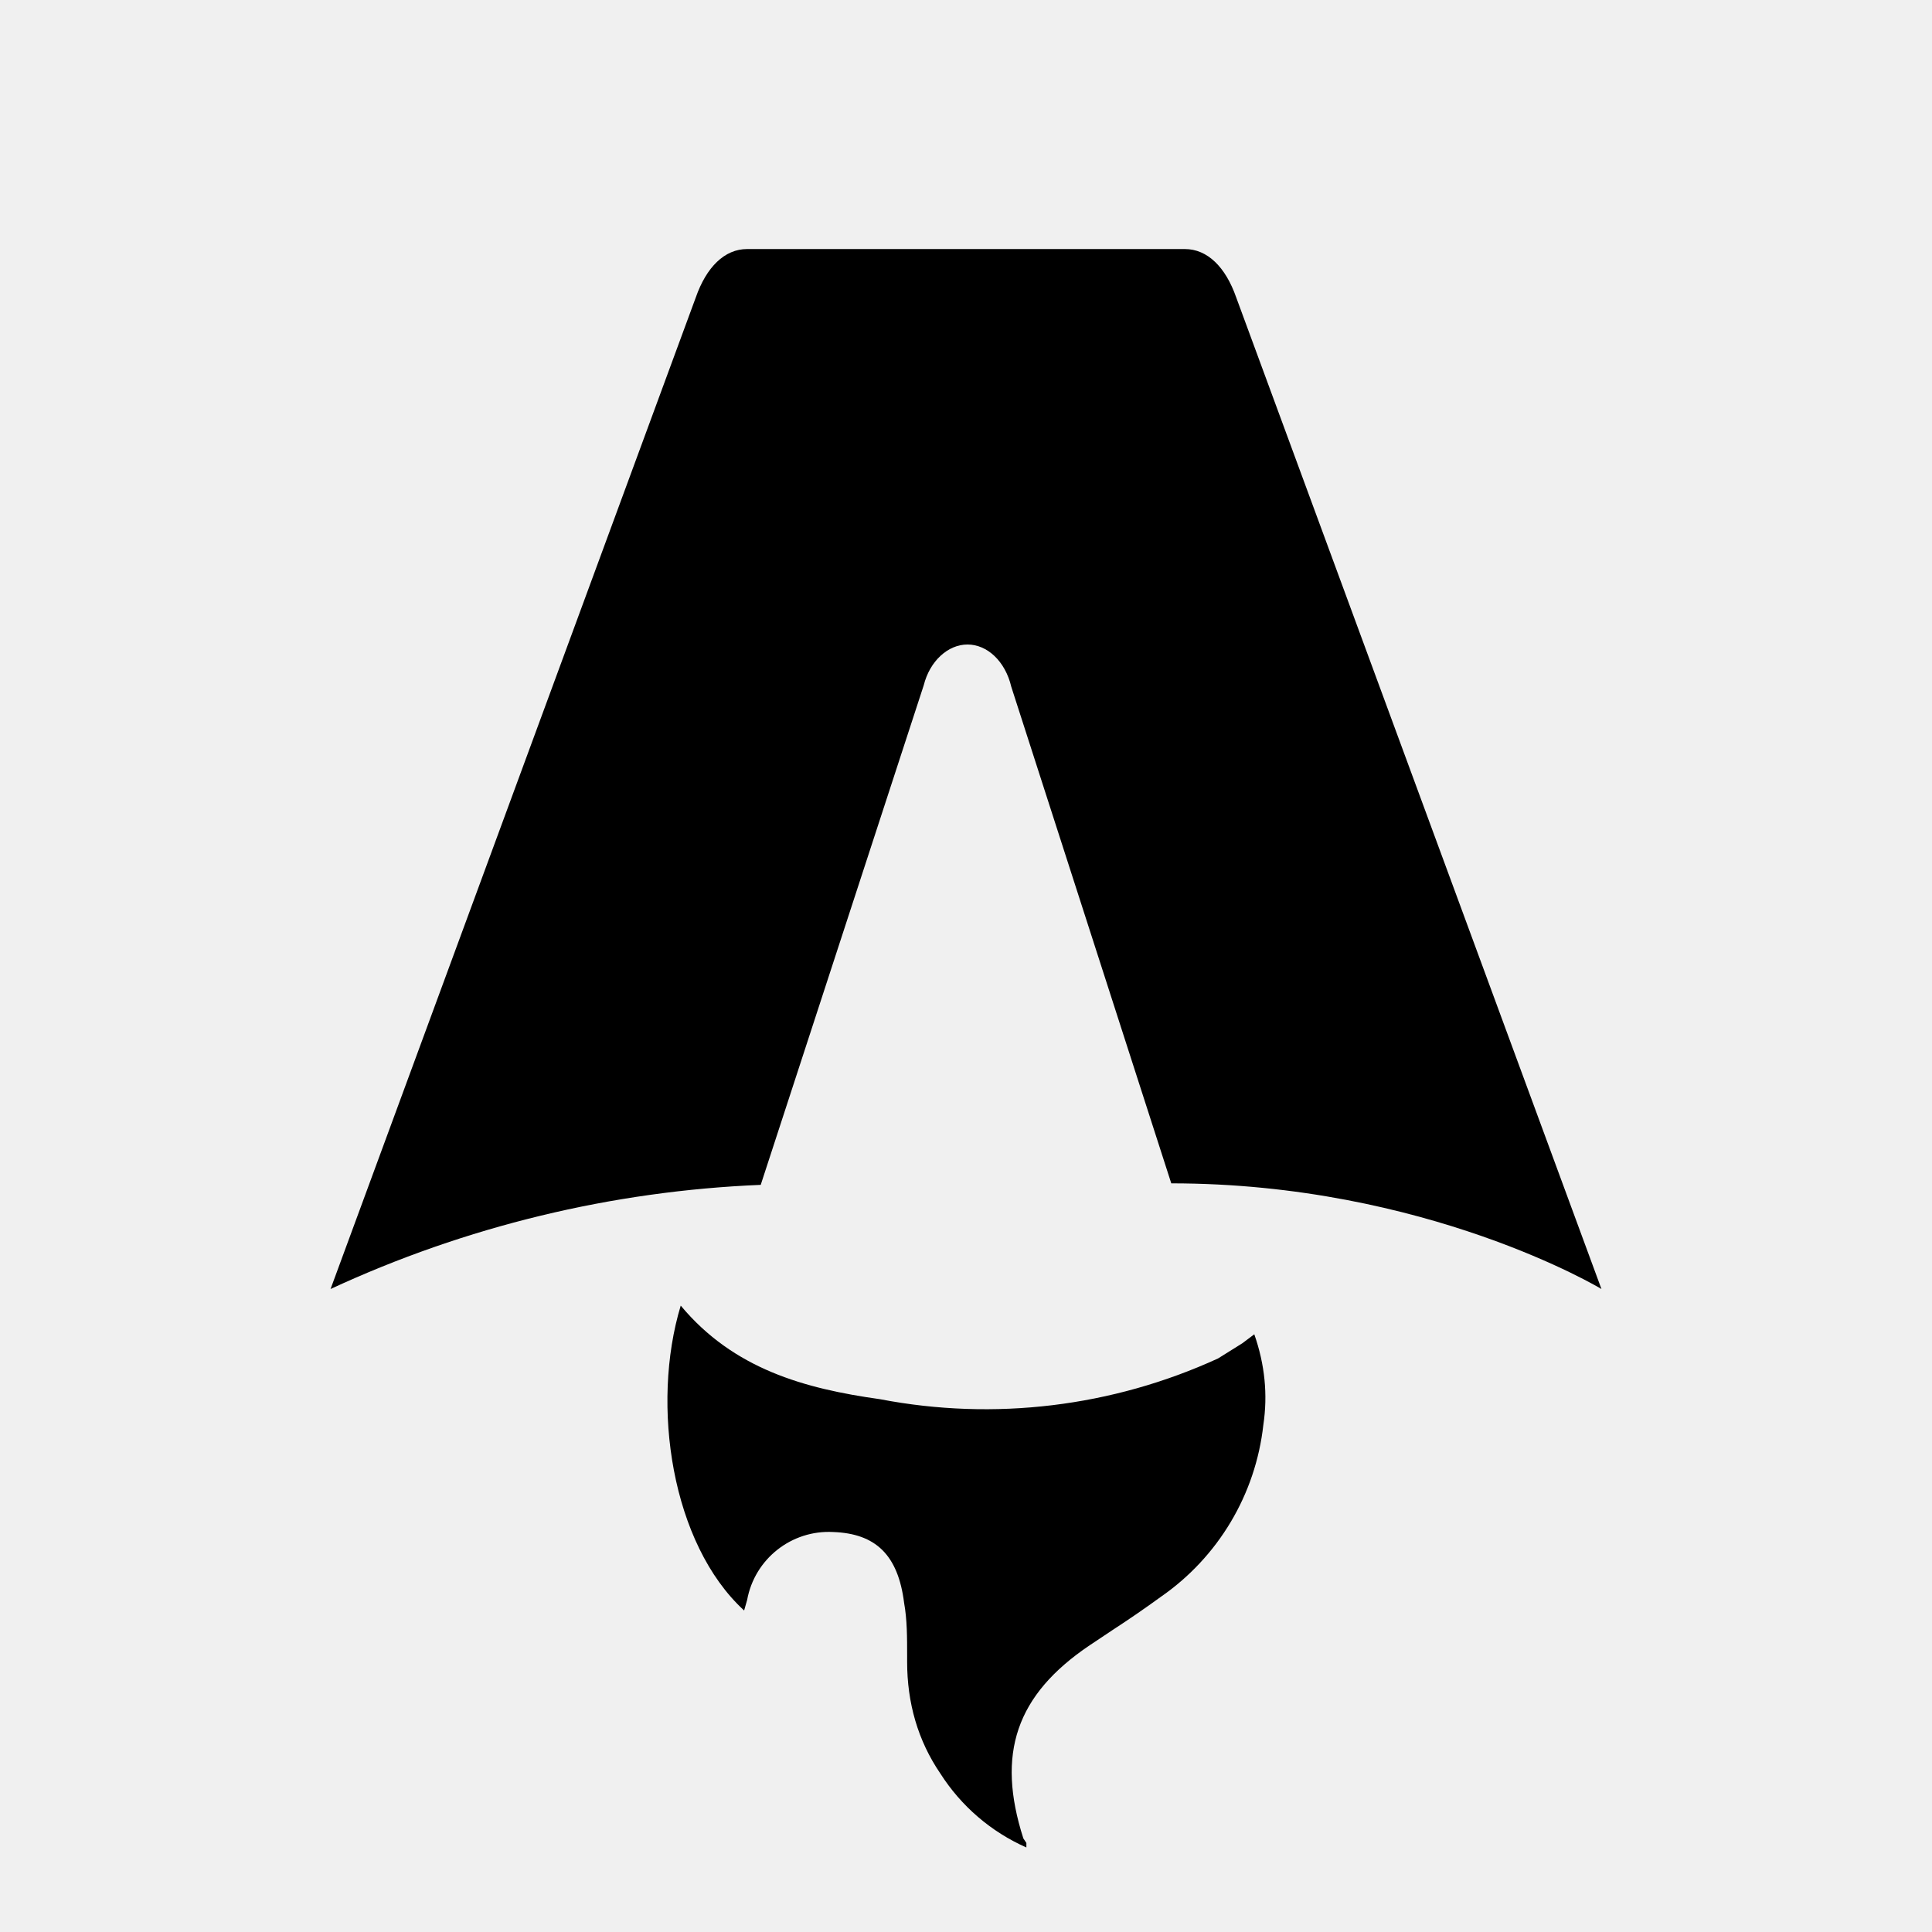
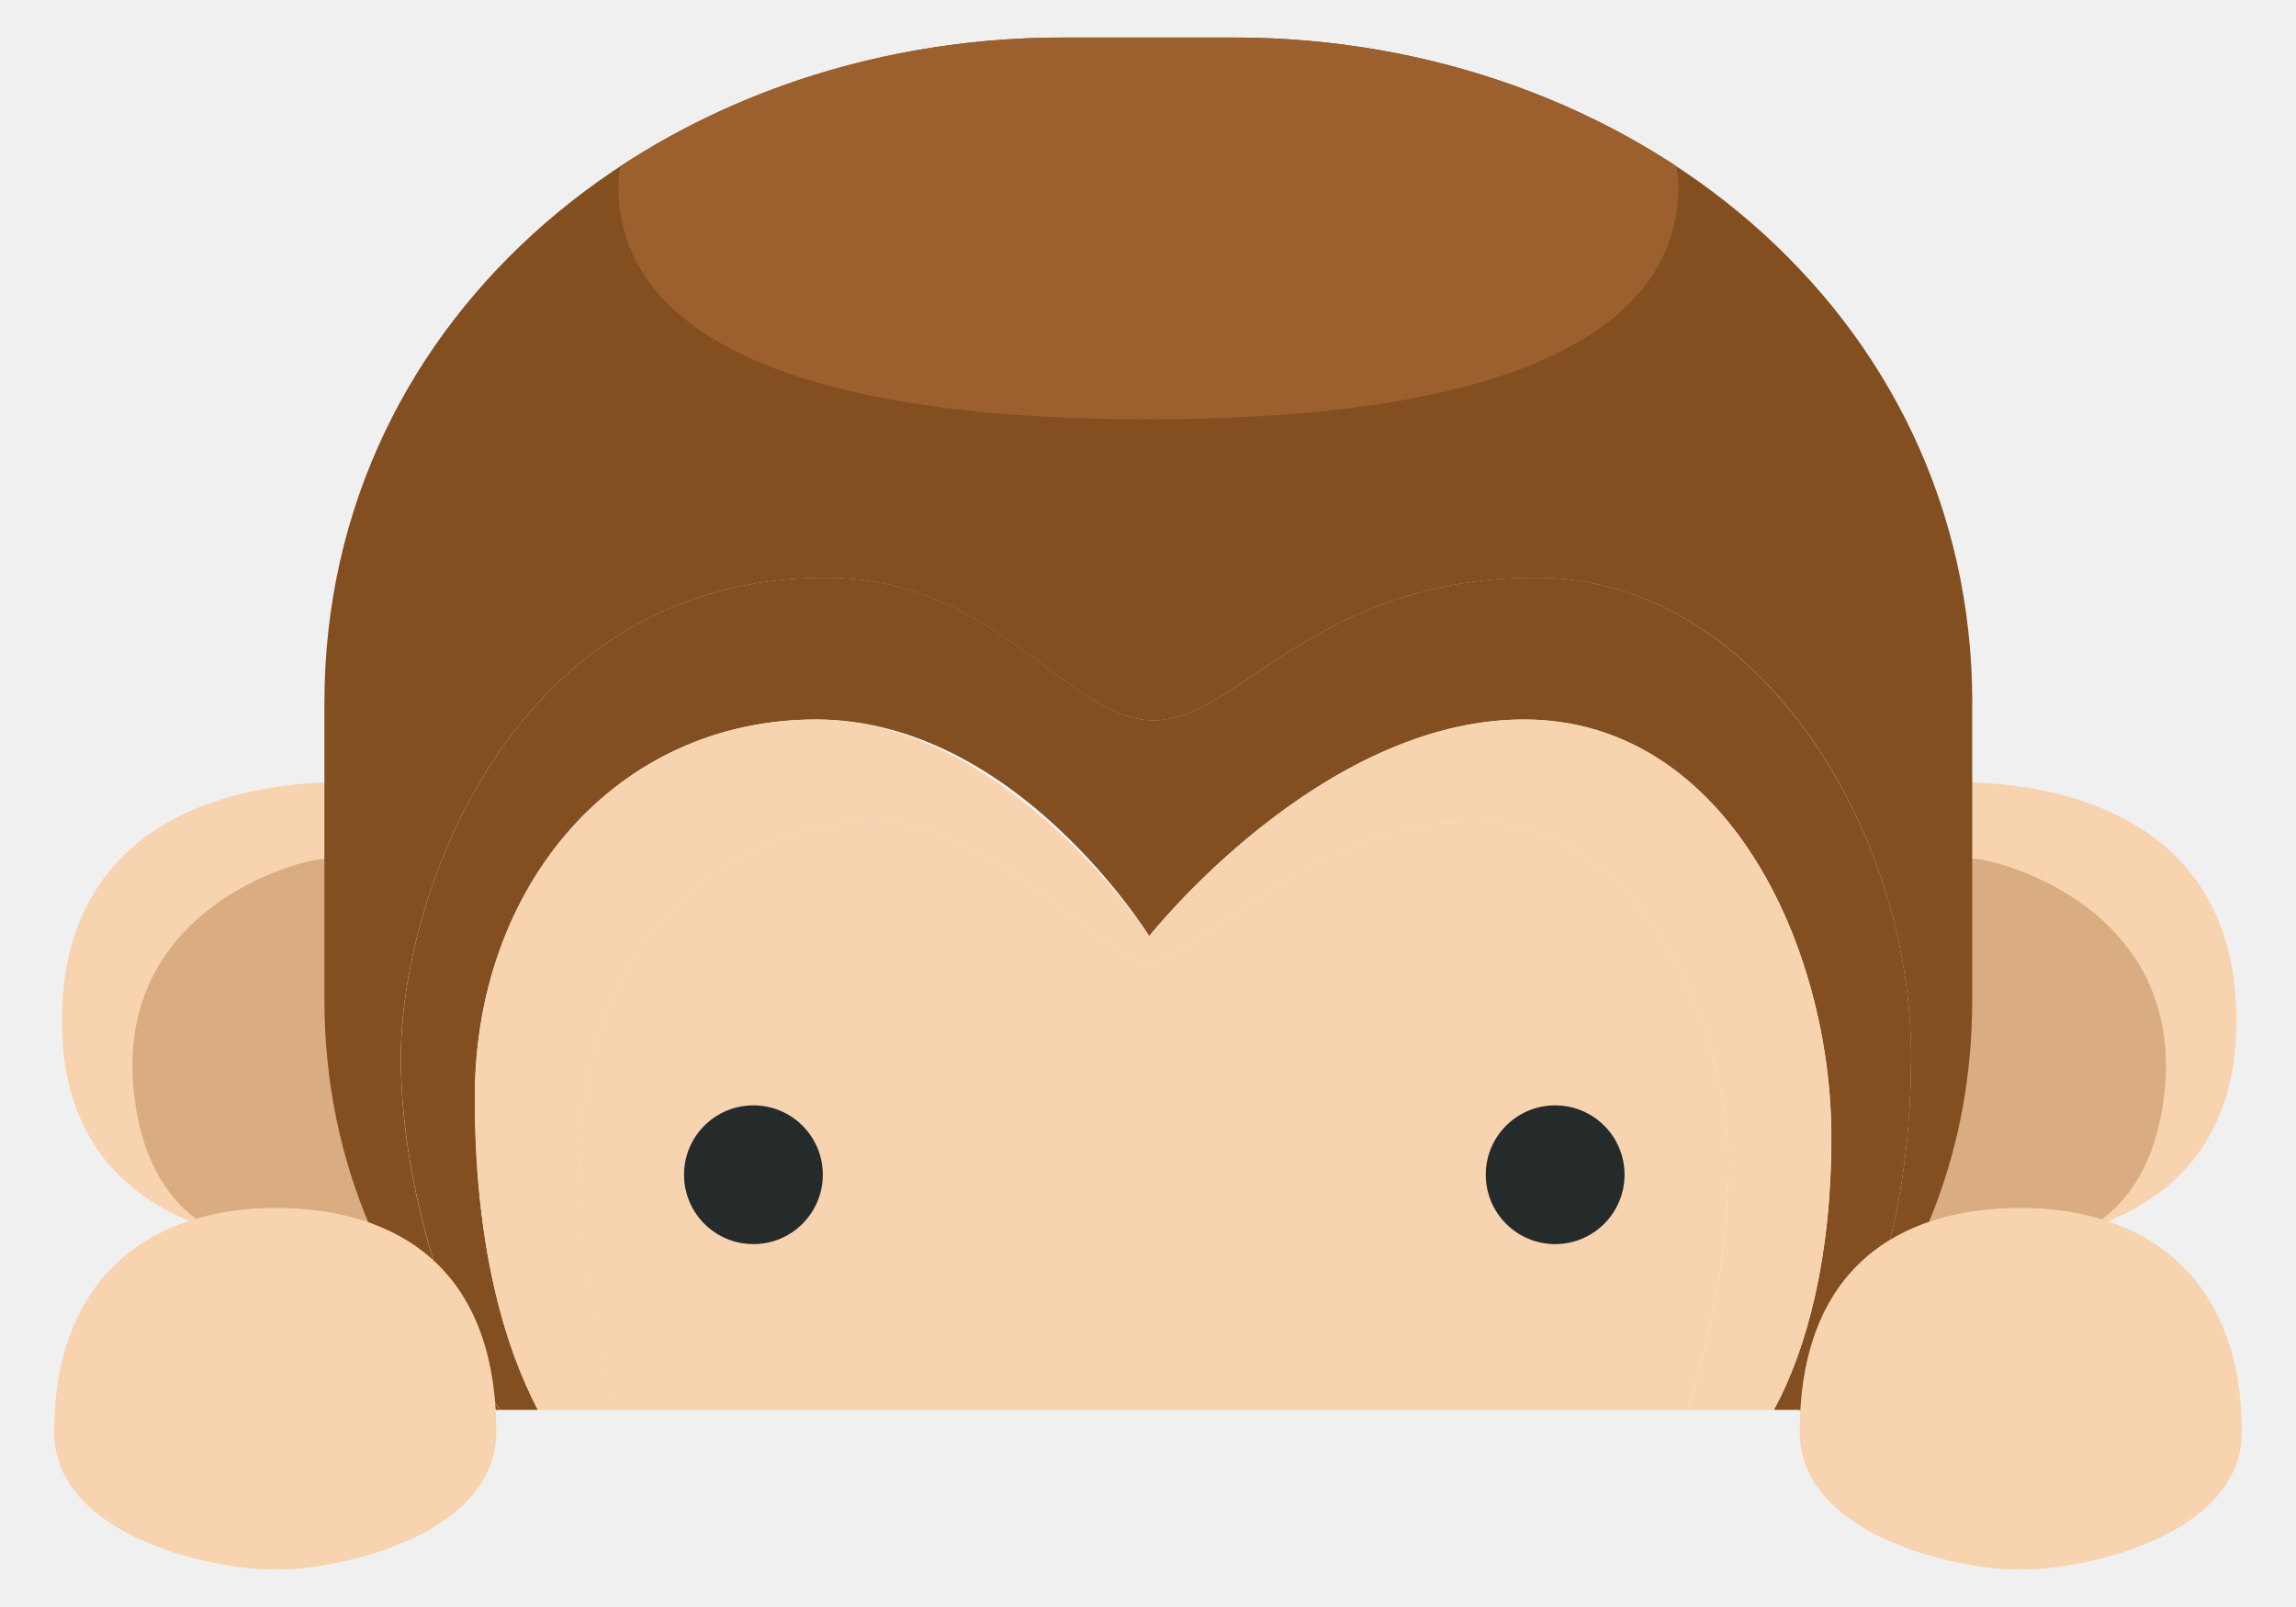
- <svg xmlns="http://www.w3.org/2000/svg" fill="none" viewBox="0 0 128 128">
-   <path d="M50.4 78.5a75.1 75.1 0 0 0-28.5 6.9l24.2-65.7c.7-2 1.9-3.2 3.4-3.2h29c1.5 0 2.7 1.2 3.4 3.2l24.2 65.7s-11.6-7-28.5-7L67 45.5c-.4-1.7-1.6-2.8-2.9-2.8-1.3 0-2.5 1.1-2.9 2.7L50.4 78.5Zm-1.1 28.2Zm-4.2-20.2c-2 6.6-.6 15.8 4.2 20.2a17.5 17.5 0 0 1 .2-.7 5.5 5.5 0 0 1 5.7-4.5c2.8.1 4.3 1.5 4.7 4.7.2 1.1.2 2.3.2 3.5v.4c0 2.7.7 5.2 2.2 7.4a13 13 0 0 0 5.7 4.9v-.3l-.2-.3c-1.8-5.6-.5-9.5 4.4-12.8l1.5-1a73 73 0 0 0 3.2-2.2 16 16 0 0 0 6.8-11.4c.3-2 .1-4-.6-6l-.8.6-1.6 1a37 37 0 0 1-22.4 2.7c-5-.7-9.7-2-13.2-6.2Z" />
-   <style>
-         path { fill: #000; }
-         @media (prefers-color-scheme: dark) {
-             path { fill: #FFF; }
-         }
-     </style>
+ <svg xmlns="http://www.w3.org/2000/svg" width="80" height="56" viewBox="0 0 80 56" fill="none">
+   <path d="M12.753 27.293C12.753 27.293 2.157 26.257 2.157 35.581C2.157 44.904 13.493 43.366 13.493 43.366L12.753 27.296V27.293Z" fill="#F8D3AF" />
+   <path d="M12.895 30.346L12.753 28.624C12.753 28.624 12.191 29.926 11.333 29.926C10.475 29.926 3.518 31.731 4.761 38.747C5.143 40.901 6.155 42.144 7.374 42.833C9.403 43.484 11.507 43.496 12.643 43.437C12.984 43.377 13.271 43.312 13.487 43.256L12.892 30.349L12.895 30.346Z" fill="#D9AD81" />
+   <path d="M66.59 43.363C66.59 43.363 77.926 44.901 77.926 35.578C77.926 26.254 67.33 27.29 67.33 27.29L66.59 43.36V43.363Z" fill="#F8D3AF" />
+   <path d="M67.188 30.346L67.33 28.624C67.33 28.624 67.892 29.926 68.75 29.926C69.608 29.926 76.565 31.731 75.322 38.747C74.94 40.901 73.928 42.144 72.709 42.833C70.679 43.484 68.576 43.496 67.439 43.437C67.099 43.377 66.812 43.312 66.596 43.256L67.191 30.349L67.188 30.346Z" fill="#D9AD81" />
+   <path d="M68.721 24.511C68.721 10.779 56.734 1.308 43.002 1.308H37.022C23.29 1.308 11.303 10.779 11.303 24.511V34.811C11.303 40.632 13.602 45.478 17.292 49.135H17.422C16.102 47.28 13.966 42.031 13.966 36.856C13.966 31.175 17.872 20.135 28.764 20.135C34.743 20.135 37.199 25.106 40.188 25.106C43.176 25.106 45.751 20.135 53.535 20.135C61.32 20.135 66.587 29.015 66.587 36.767C66.587 43.661 64.412 47.185 63.93 47.881C66.921 44.398 68.729 39.992 68.718 34.814V24.514L68.721 24.511Z" fill="#834F20" />
+   <path d="M53.538 20.129C45.754 20.129 43.179 25.1 40.191 25.1C37.202 25.1 34.746 20.129 28.767 20.129C17.875 20.129 13.969 31.169 13.969 36.85C13.969 42.025 16.105 47.274 17.425 49.13H18.739C17.573 46.898 16.543 43.425 16.543 38.241C16.543 30.84 21.485 25.071 28.441 25.071C35.397 25.071 40.043 32.619 40.043 32.619C40.043 32.619 45.993 25.071 53.095 25.071C60.196 25.071 63.809 33.063 63.809 39.631C63.809 43.78 62.974 46.981 61.806 49.13H62.711V49.183C63.137 48.763 63.545 48.328 63.933 47.875C64.415 47.177 66.59 43.656 66.59 36.761C66.59 29.006 61.294 20.129 53.538 20.129Z" fill="#834F20" />
+   <path d="M20.212 40.759C20.212 31.731 26.34 28.624 30.483 28.624C34.625 28.624 38.563 33.566 40.043 33.566C41.522 33.566 45.665 28.624 51.378 28.624C57.092 28.624 60.199 35.669 60.228 40.552C60.228 43.15 59.711 46.422 58.77 49.132H61.809C62.977 46.984 63.812 43.78 63.812 39.634C63.812 33.063 60.202 25.074 53.097 25.074C45.993 25.074 40.046 32.622 40.046 32.622C40.046 32.622 35.045 25.074 28.444 25.074C21.488 25.074 16.546 30.843 16.546 38.244C16.546 43.428 17.576 46.904 18.742 49.132H21.576C20.795 47.044 20.215 44.286 20.215 40.759H20.212Z" fill="#F8D3AF" />
+   <path d="M17.292 49.905C17.292 53.384 12.12 54.692 9.59 54.692C7.06 54.692 1.888 53.384 1.888 49.905C1.888 44.428 5.335 42.093 9.59 42.093C13.845 42.093 17.292 44.2 17.292 49.905Z" fill="#F8D3AF" />
+   <path d="M9.59 54.692C13.244 54.692 16.206 52.549 16.206 49.905C16.206 47.261 13.244 45.117 9.59 45.117C5.936 45.117 2.974 47.261 2.974 49.905C2.974 52.549 5.936 54.692 9.59 54.692Z" fill="#F8D3AF" />
+   <path d="M62.708 49.905C62.708 53.384 67.88 54.692 70.41 54.692C72.94 54.692 78.112 53.384 78.112 49.905C78.112 44.428 74.665 42.093 70.41 42.093C66.158 42.093 62.708 44.2 62.708 49.905Z" fill="#F8D3AF" />
+   <path d="M70.41 54.692C74.064 54.692 77.026 52.549 77.026 49.905C77.026 47.261 74.064 45.117 70.41 45.117C66.756 45.117 63.794 47.261 63.794 49.905C63.794 52.549 66.756 54.692 70.41 54.692Z" fill="#F8D3AF" />
+   <path d="M60.225 40.552C60.196 35.669 57.089 28.624 51.376 28.624C45.662 28.624 41.519 33.566 40.04 33.566C38.56 33.566 34.625 28.624 30.48 28.624C26.334 28.624 20.209 31.731 20.209 40.759C20.209 44.286 20.789 47.044 21.57 49.132H58.764C59.708 46.422 60.223 43.15 60.223 40.552H60.225Z" fill="#F8D3AF" />
+   <path d="M26.252 43.354C27.587 43.354 28.669 42.271 28.669 40.936C28.669 39.601 27.587 38.519 26.252 38.519C24.916 38.519 23.834 39.601 23.834 40.936C23.834 42.271 24.916 43.354 26.252 43.354Z" fill="#252A2A" />
+   <path d="M54.186 43.354C55.522 43.354 56.604 42.271 56.604 40.936C56.604 39.601 55.522 38.519 54.186 38.519C52.851 38.519 51.769 39.601 51.769 40.936C51.769 42.271 52.851 43.354 54.186 43.354Z" fill="#252A2A" />
+   <path d="M37.022 1.308C31.35 1.308 25.976 2.926 21.621 5.79C21.573 6.024 21.547 6.264 21.547 6.504C21.547 10.98 26.254 14.611 40.013 14.611C53.772 14.611 58.48 10.98 58.48 6.504C58.48 6.264 58.45 6.027 58.406 5.79C54.05 2.926 48.677 1.308 43.005 1.308H37.025H37.022Z" fill="#9C602F" />
</svg>
